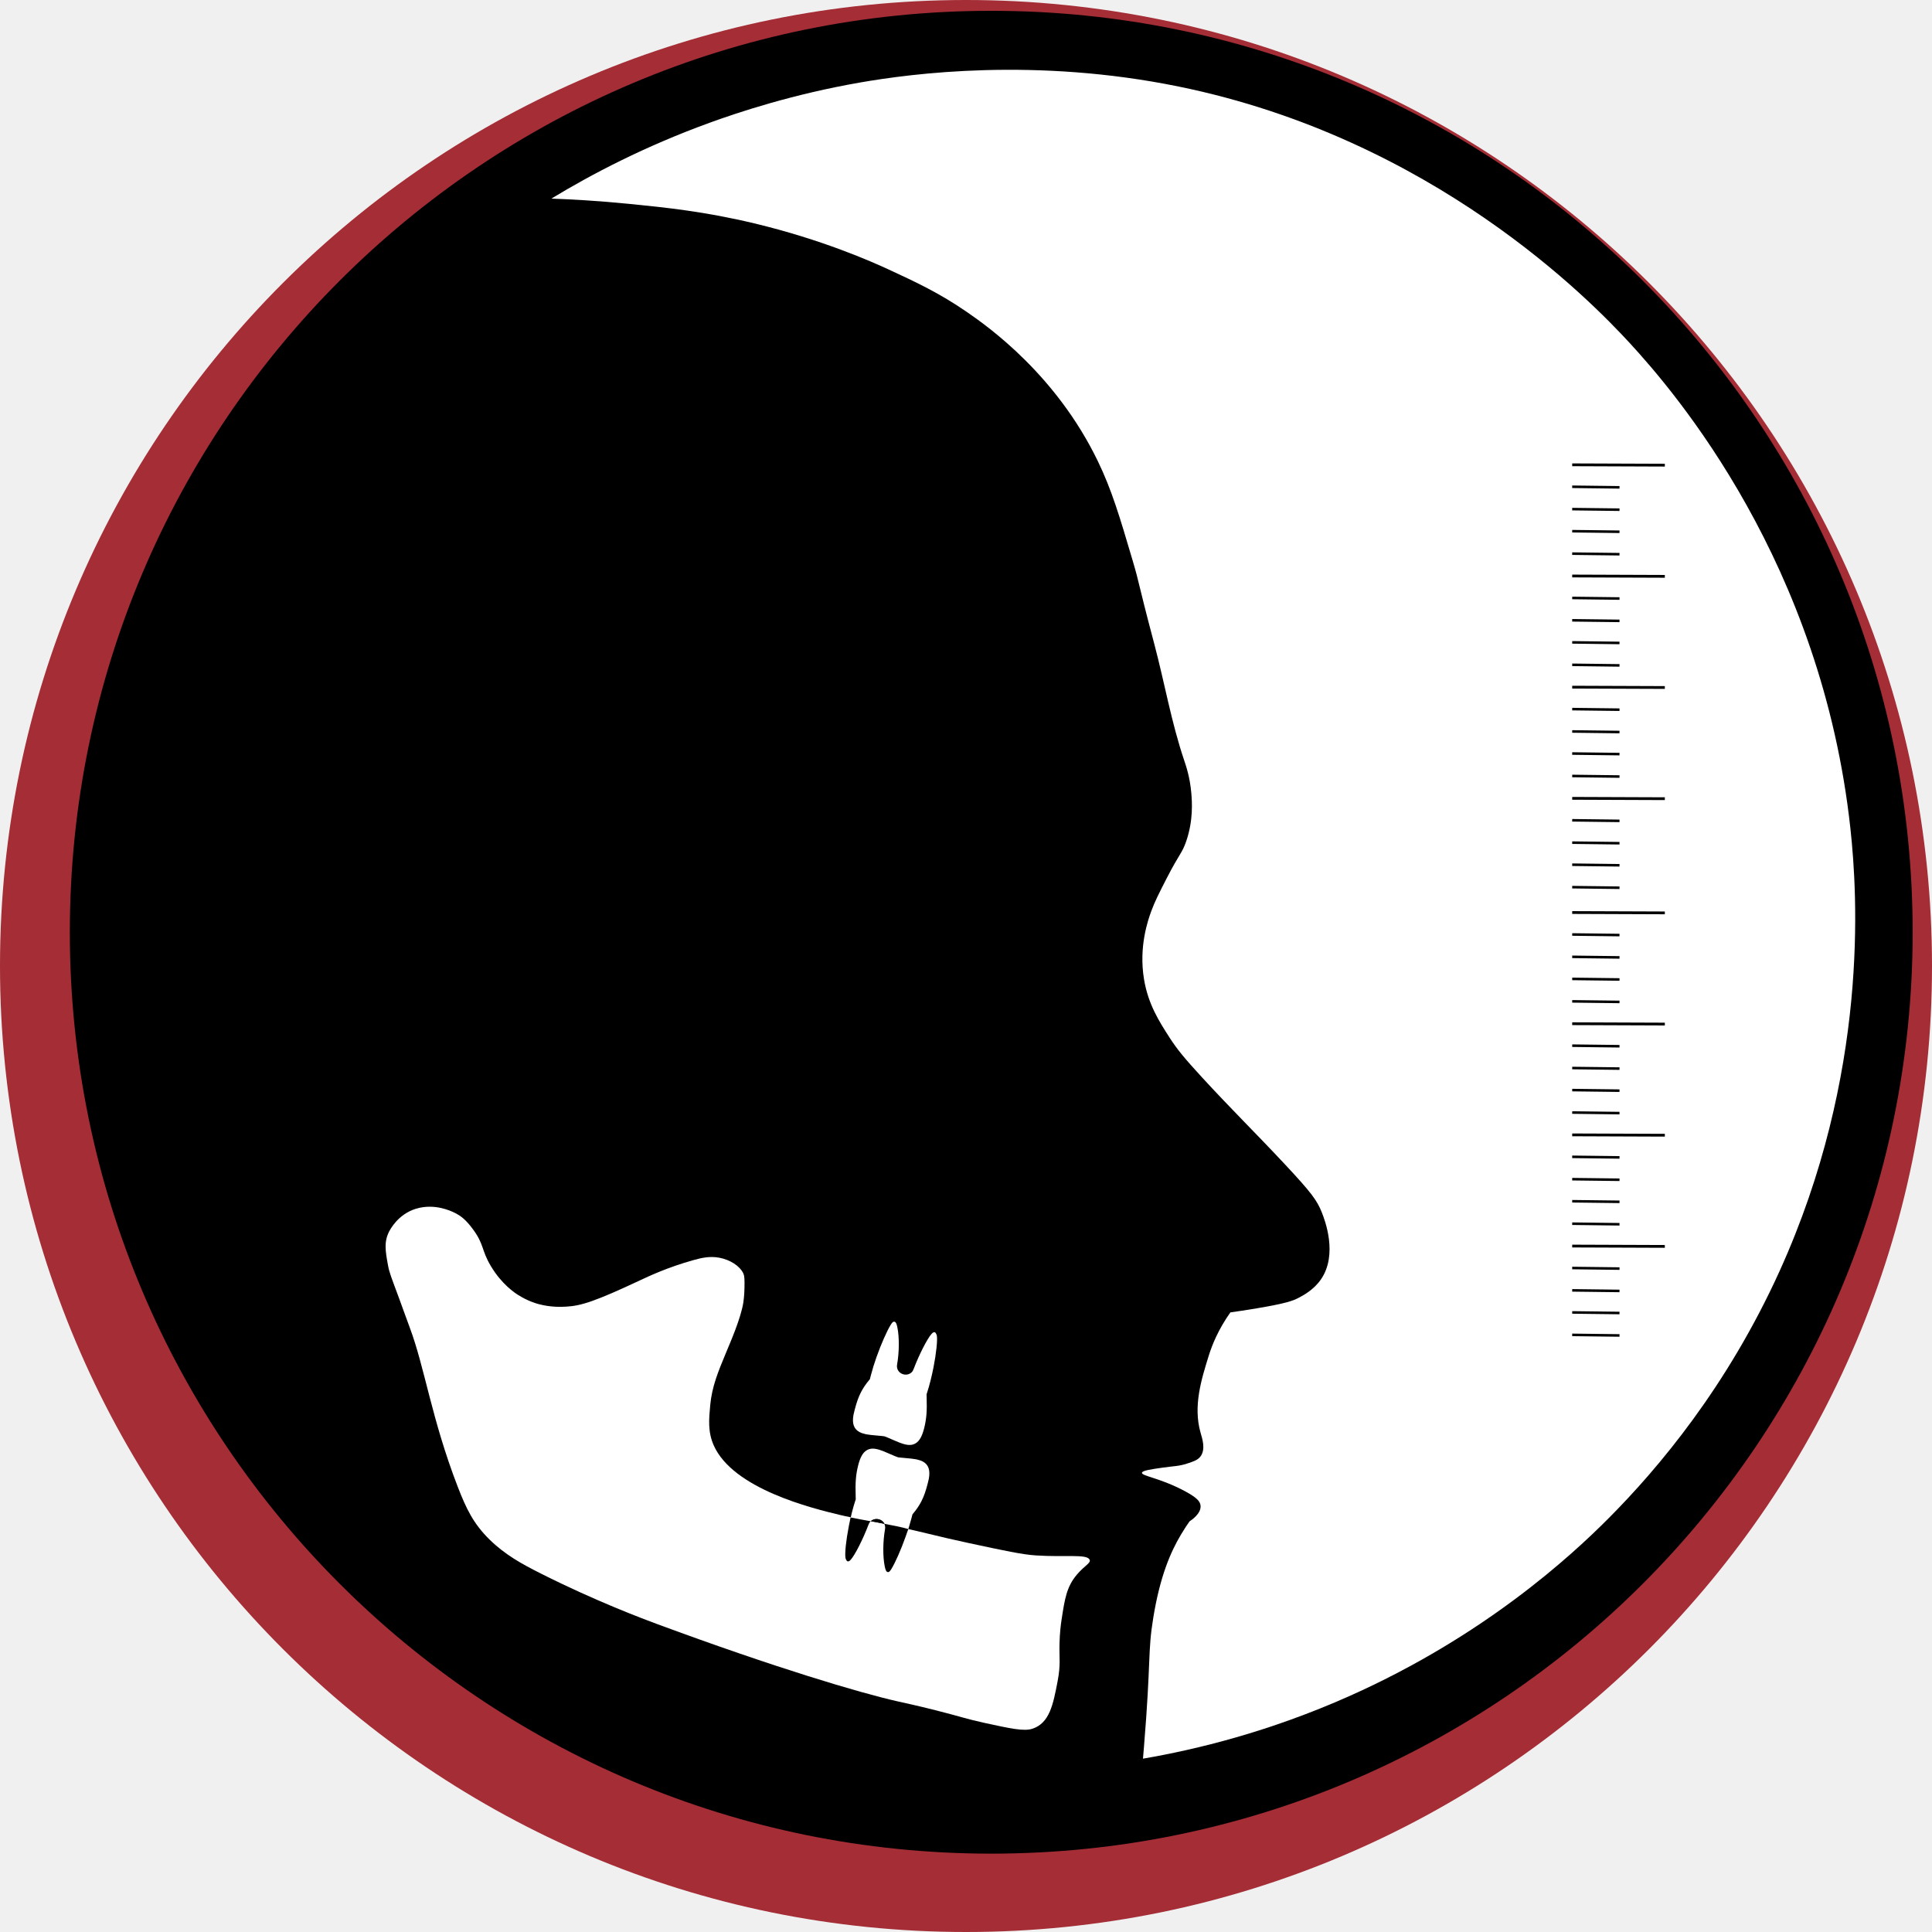
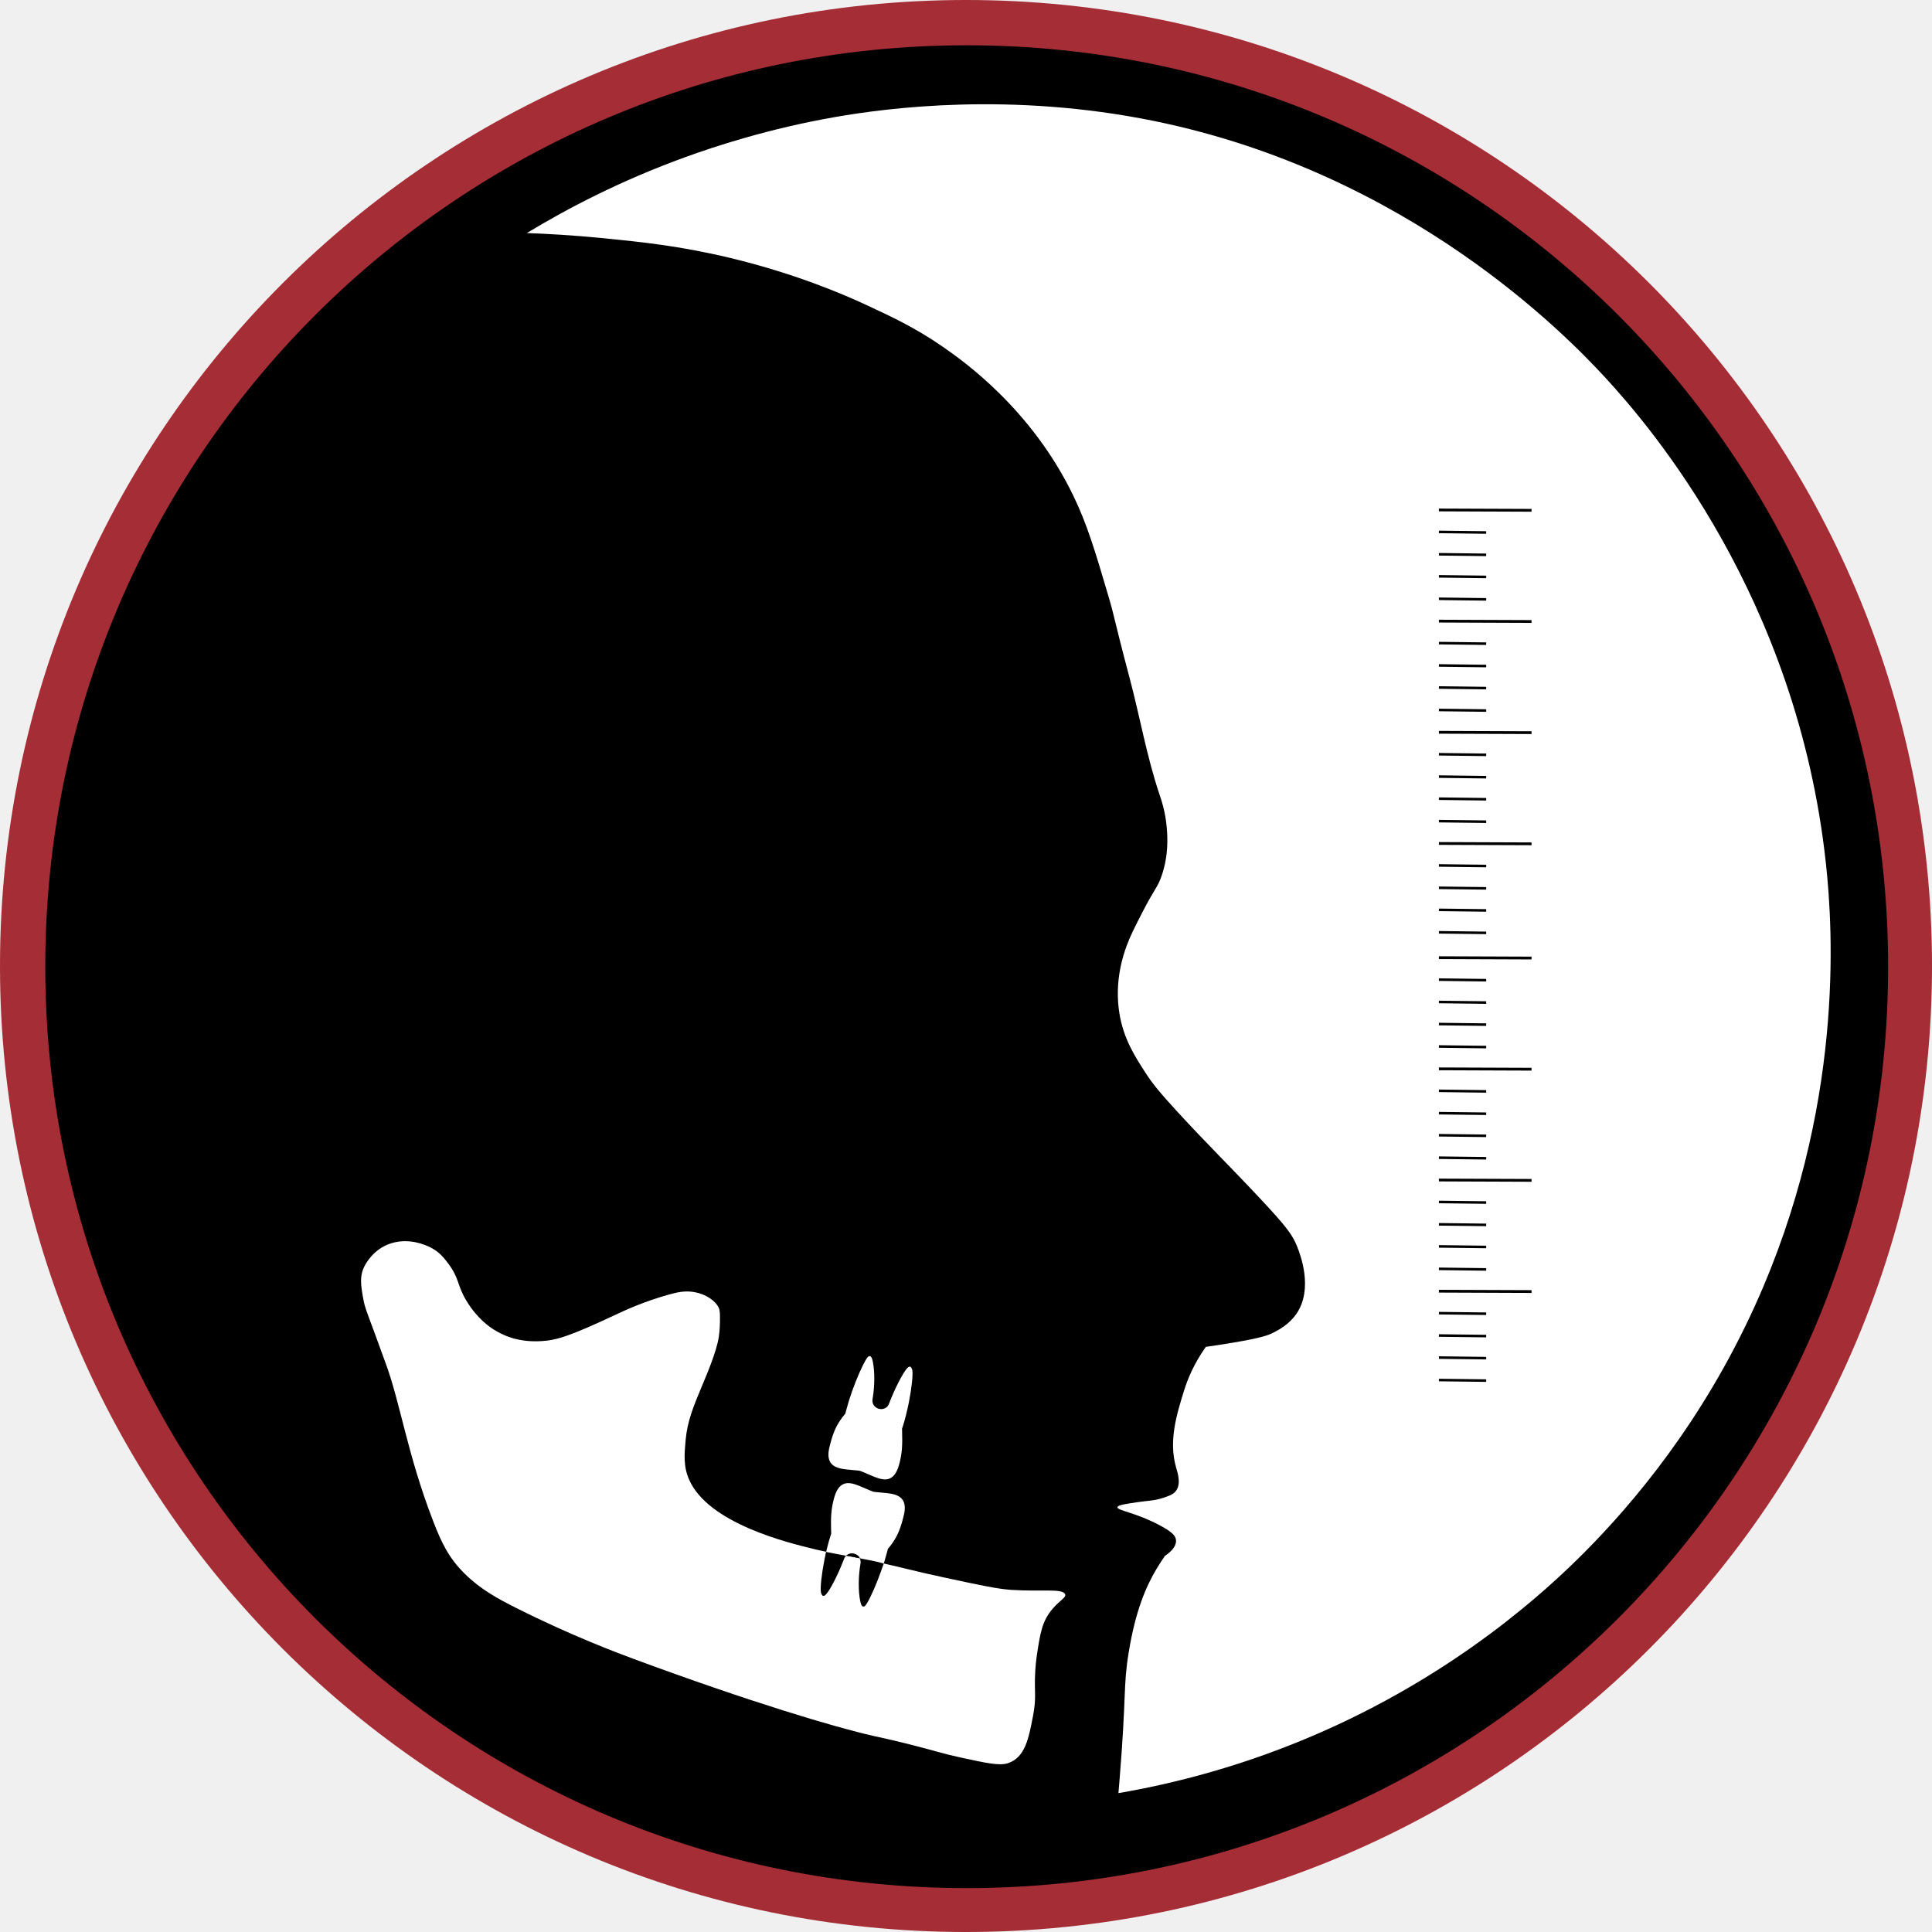
- <svg xmlns="http://www.w3.org/2000/svg" version="1.1" id="svg2" xml:space="preserve" width="256" height="256" viewBox="0 0 256 256">
+ <svg xmlns="http://www.w3.org/2000/svg" viewBox="0 0 256 256" height="256" width="256" xml:space="preserve" id="svg2" version="1.1">
  <defs id="defs6">
-     <clipPath id="clipPath1296" clipPathUnits="userSpaceOnUse">
+     <clipPath clipPathUnits="userSpaceOnUse" id="clipPath1296">
      <g id="use1298">
-         <path d="m -589.63,-234.033 90.308,90.308 3.273,3.273 -3.273,3.273 -240.113,240.113 -3.273,3.273 -3.273,-3.273 -90.308,-90.308 -3.273,-3.273 3.273,-3.273 240.113,-240.113 3.273,-3.273 z m 117.42,240.497 -181.848,181.848 -61.862,-61.862 181.848,-181.848 -0.748,-0.748 5.596,-1.919 81.338,-28.082 6.95,-2.384 -2.222,7.031 -26.345,83.034 -1.839,5.798 z m 14.304,-65.943 -11.435,-11.435 -85.357,59.266 79.983,5.141 z m -349.816,59.942 14.082,14.082 -6.546,6.546 -14.082,-14.082 z m 12.586,-12.586 14.082,14.081 -6.546,6.546 -14.082,-14.082 z m 12.586,-12.586 14.082,14.082 -6.546,6.546 -14.082,-14.081 z m 12.586,-12.586 14.082,14.082 -6.546,6.546 -14.082,-14.082 z m 12.586,-12.586 14.082,14.082 -6.546,6.546 -14.082,-14.082 z m 12.586,-12.586 23.415,23.415 -6.546,6.546 -23.415,-23.415 z m 12.586,-12.586 14.082,14.082 -6.546,6.546 -14.082,-14.082 z m 12.586,-12.586 14.082,14.082 -6.546,6.546 -14.082,-14.082 z m 12.566,-12.566 14.082,14.082 -6.546,6.546 -14.082,-14.082 z m 12.586,-12.586 14.082,14.082 -6.546,6.546 -14.082,-14.082 z m 12.586,-12.586 14.082,14.082 -6.546,6.546 -14.082,-14.082 z m 12.586,-12.586 23.415,23.415 -6.546,6.546 -23.415,-23.415 z m 12.586,-12.586 14.082,14.082 -6.546,6.546 -14.082,-14.082 z m 12.586,-12.586 14.082,14.082 -6.546,6.546 -14.082,-14.082 z m 12.586,-12.586 14.082,14.082 -6.546,6.546 -14.082,-14.082 z m 12.586,-12.586 14.082,14.082 -6.546,6.546 -14.082,-14.082 z m 12.566,-12.566 14.082,14.082 -6.546,6.546 -14.082,-14.082 z m 12.586,-12.586 23.415,23.415 -6.546,6.546 -23.415,-23.415 z m 84.651,73.014 -83.762,-83.762 -233.567,233.568 83.762,83.762 z" id="path1302" style="stroke-width:2.857" />
+         <path style="stroke-width:2.857" id="path1302" d="m -589.63,-234.033 90.308,90.308 3.273,3.273 -3.273,3.273 -240.113,240.113 -3.273,3.273 -3.273,-3.273 -90.308,-90.308 -3.273,-3.273 3.273,-3.273 240.113,-240.113 3.273,-3.273 z m 117.42,240.497 -181.848,181.848 -61.862,-61.862 181.848,-181.848 -0.748,-0.748 5.596,-1.919 81.338,-28.082 6.95,-2.384 -2.222,7.031 -26.345,83.034 -1.839,5.798 z m 14.304,-65.943 -11.435,-11.435 -85.357,59.266 79.983,5.141 z m -349.816,59.942 14.082,14.082 -6.546,6.546 -14.082,-14.082 z m 12.586,-12.586 14.082,14.081 -6.546,6.546 -14.082,-14.082 z m 12.586,-12.586 14.082,14.082 -6.546,6.546 -14.082,-14.081 z m 12.586,-12.586 14.082,14.082 -6.546,6.546 -14.082,-14.082 z m 12.586,-12.586 14.082,14.082 -6.546,6.546 -14.082,-14.082 z m 12.586,-12.586 23.415,23.415 -6.546,6.546 -23.415,-23.415 z m 12.586,-12.586 14.082,14.082 -6.546,6.546 -14.082,-14.082 z m 12.586,-12.586 14.082,14.082 -6.546,6.546 -14.082,-14.082 z m 12.566,-12.566 14.082,14.082 -6.546,6.546 -14.082,-14.082 z m 12.586,-12.586 14.082,14.082 -6.546,6.546 -14.082,-14.082 z m 12.586,-12.586 14.082,14.082 -6.546,6.546 -14.082,-14.082 z m 12.586,-12.586 23.415,23.415 -6.546,6.546 -23.415,-23.415 z m 12.586,-12.586 14.082,14.082 -6.546,6.546 -14.082,-14.082 z m 12.586,-12.586 14.082,14.082 -6.546,6.546 -14.082,-14.082 z m 12.586,-12.586 14.082,14.082 -6.546,6.546 -14.082,-14.082 z m 12.586,-12.586 14.082,14.082 -6.546,6.546 -14.082,-14.082 z m 12.566,-12.566 14.082,14.082 -6.546,6.546 -14.082,-14.082 z m 12.586,-12.586 23.415,23.415 -6.546,6.546 -23.415,-23.415 z m 84.651,73.014 -83.762,-83.762 -233.567,233.568 83.762,83.762 z" />
      </g>
    </clipPath>
  </defs>
-   <g id="g10" transform="matrix(1.333333,0,0,-1.333333,0,718.8933)">
-     <g transform="matrix(0.1856155,0.1856155,0.1856155,-0.1856155,725.776,422.8761)" id="g1192">
+   <g transform="matrix(1.333333,0,0,-1.333333,0,718.8933)" id="g10">
+     <g id="g817">
+       <g transform="matrix(0.1856155,0.1856155,0.1856155,-0.1856155,725.776,422.8761)" id="g1192">
</g>
-     <g transform="matrix(0.1856155,0.1856155,0.1856155,-0.1856155,725.776,422.8761)" id="g1194">
+       <g transform="matrix(0.1856155,0.1856155,0.1856155,-0.1856155,725.776,422.8761)" id="g1194">
</g>
-     <g transform="matrix(0.1856155,0.1856155,0.1856155,-0.1856155,725.776,422.8761)" id="g1196">
+       <g transform="matrix(0.1856155,0.1856155,0.1856155,-0.1856155,725.776,422.8761)" id="g1196">
</g>
-     <g transform="matrix(0.1856155,0.1856155,0.1856155,-0.1856155,725.776,422.8761)" id="g1198">
+       <g transform="matrix(0.1856155,0.1856155,0.1856155,-0.1856155,725.776,422.8761)" id="g1198">
</g>
-     <g transform="matrix(0.1856155,0.1856155,0.1856155,-0.1856155,725.776,422.8761)" id="g1200">
+       <g transform="matrix(0.1856155,0.1856155,0.1856155,-0.1856155,725.776,422.8761)" id="g1200">
</g>
-     <g transform="matrix(0.1856155,0.1856155,0.1856155,-0.1856155,725.776,422.8761)" id="g1202">
+       <g transform="matrix(0.1856155,0.1856155,0.1856155,-0.1856155,725.776,422.8761)" id="g1202">
</g>
-     <g transform="matrix(0.1856155,0.1856155,0.1856155,-0.1856155,725.776,422.8761)" id="g1204">
+       <g transform="matrix(0.1856155,0.1856155,0.1856155,-0.1856155,725.776,422.8761)" id="g1204">
</g>
-     <g transform="matrix(0.1856155,0.1856155,0.1856155,-0.1856155,725.776,422.8761)" id="g1206">
+       <g transform="matrix(0.1856155,0.1856155,0.1856155,-0.1856155,725.776,422.8761)" id="g1206">
</g>
-     <g transform="matrix(0.1856155,0.1856155,0.1856155,-0.1856155,725.776,422.8761)" id="g1208">
+       <g transform="matrix(0.1856155,0.1856155,0.1856155,-0.1856155,725.776,422.8761)" id="g1208">
</g>
-     <g transform="matrix(0.1856155,0.1856155,0.1856155,-0.1856155,725.776,422.8761)" id="g1210">
+       <g transform="matrix(0.1856155,0.1856155,0.1856155,-0.1856155,725.776,422.8761)" id="g1210">
</g>
-     <g transform="matrix(0.1856155,0.1856155,0.1856155,-0.1856155,725.776,422.8761)" id="g1212">
+       <g transform="matrix(0.1856155,0.1856155,0.1856155,-0.1856155,725.776,422.8761)" id="g1212">
</g>
-     <g transform="matrix(0.1856155,0.1856155,0.1856155,-0.1856155,725.776,422.8761)" id="g1214">
+       <g transform="matrix(0.1856155,0.1856155,0.1856155,-0.1856155,725.776,422.8761)" id="g1214">
</g>
-     <g transform="matrix(0.1856155,0.1856155,0.1856155,-0.1856155,725.776,422.8761)" id="g1216">
+       <g transform="matrix(0.1856155,0.1856155,0.1856155,-0.1856155,725.776,422.8761)" id="g1216">
</g>
-     <g transform="matrix(0.1856155,0.1856155,0.1856155,-0.1856155,725.776,422.8761)" id="g1218">
+       <g transform="matrix(0.1856155,0.1856155,0.1856155,-0.1856155,725.776,422.8761)" id="g1218">
</g>
-     <g transform="matrix(0.1856155,0.1856155,0.1856155,-0.1856155,725.776,422.8761)" id="g1220">
+       <g transform="matrix(0.1856155,0.1856155,0.1856155,-0.1856155,725.776,422.8761)" id="g1220">
</g>
-     <g transform="matrix(0.3687835,0,0,0.3687833,-259.3253,418.6989)" id="g1700">
-       <g id="g1648" transform="translate(691.696,-201.7412)">
-         <g id="g1637">
-           <path d="M 532.126,268.098 C 532.126,124.329 415.579,7.782 271.811,7.782 128.043,7.782 11.495,124.329 11.495,268.098 c 0,143.768 116.548,260.315 260.316,260.315 143.768,0 260.315,-116.547 260.315,-260.315" style="fill:#a42d36;fill-opacity:1;fill-rule:nonzero;stroke:none;stroke-width:0.1" id="path14" />
-           <g id="g1627">
-             <path id="path16" style="fill:#000000;fill-opacity:1;fill-rule:nonzero;stroke:none;stroke-width:0.1" d="M 526.915,277.198 C 526.915,140.065 415.746,28.897 278.613,28.897 141.48,28.897 30.312,140.065 30.312,277.198 30.312,414.332 141.48,525.5 278.613,525.5 c 137.133,0 248.302,-111.168 248.302,-248.302" />
-             <path id="path18" style="fill:#ffffff;fill-opacity:1;fill-rule:nonzero;stroke:none;stroke-width:0.1" d="m 160.079,474.895 c 10.857,6.59 25.179,14.1 42.758,20.48 7.576,2.75 22.243,7.65 40.459,10.81 13.967,2.43 47.163,6.82 85.905,-1.11 68.555,-14.02 110.959,-57.71 121.375,-69.001 12.484,-13.53 51.84,-59.46 59.579,-131.071 1.912,-17.69 5.029,-65.94 -19.12,-119.161 -14.131,-31.14 -32.658,-53.1 -46.001,-66.51 -10.049,-10.1 -33.435,-31.71 -69.832,-47.94 -21.695,-9.67 -41.252,-14.42 -55.7,-16.9 0.093,1.11 0.185,2.21 0.277,3.32 1.934,23.49 0.958,25.24 2.494,34.64 1.842,11.28 4.67,17.71 7.482,22.45 0.902,1.52 1.724,2.73 2.298,3.54 0.537,0.35 3.151,2.1 2.967,4.22 -0.106,1.22 -1.112,2.23 -4.157,3.88 -6.6,3.56 -11.701,4.1 -11.639,4.98 0.042,0.6 2.386,0.94 5.542,1.39 3.116,0.45 4.367,0.36 6.652,1.11 1.775,0.58 2.869,0.95 3.602,1.94 1.442,1.95 0.42,4.9 0,6.37 -2.037,7.15 0.2,14.32 2.217,20.79 0.89,2.85 2.54,7 5.819,11.63 1.694,0.24 4.188,0.6 7.205,1.11 7.864,1.33 9.662,2.03 11.084,2.77 1.324,0.69 4.129,2.15 6.097,4.99 4.676,6.75 1.022,16.11 0.277,18.01 -1.28,3.28 -2.837,5.39 -9.976,13.03 -8.4,8.98 -14.311,14.69 -22.446,23.55 -4.688,5.11 -6.583,7.42 -8.59,10.53 -2.826,4.39 -5.808,9.02 -6.928,15.8 -1.445,8.74 1.064,15.89 1.939,18.29 0.956,2.62 2.166,4.98 4.158,8.87 3.482,6.79 4.146,6.73 5.264,9.97 1.962,5.69 1.582,10.72 1.386,13.03 -0.366,4.28 -1.442,7.39 -1.934,8.85 -3.448,10.22 -5.279,20.91 -8.043,31.33 -4.765,17.97 -3.836,15.74 -5.819,22.44 -3.514,11.89 -5.638,19.07 -9.422,26.88 -11.251,23.24 -29.484,36.15 -35.161,40.07 -7.536,5.2 -13.801,8.1 -21.093,11.48 -4.614,2.13 -17.927,8.07 -36.301,12.47 -13.486,3.23 -24.081,4.29 -33.808,5.26 -8.413,0.84 -15.556,1.22 -20.866,1.41" />
-             <path id="path22" style="fill:#ffffff;fill-opacity:1;fill-rule:nonzero;stroke:none;stroke-width:0.085" d="m 305.107,108.148 c 0.48,-0.911 -1.309,-1.574 -3.386,-4.023 -2.809,-3.31 -3.293,-6.532 -4.176,-12.302 -0.186,-1.214 -0.462,-3.404 -0.536,-6.296 -0.102,-3.937 0.368,-5.58 -0.523,-10.23 -1.182,-6.167 -2.152,-11.223 -6.774,-12.737 -2.277,-0.746 -5.828,0.028 -12.93,1.574 -4.842,1.055 -6.603,1.744 -13.173,3.405 -5.056,1.279 -8.47,1.998 -10.232,2.395 -10.247,2.307 -33.158,9.128 -64.663,20.782 -3.754,1.389 -16.577,6.172 -31.407,13.632 -5.135,2.581 -9.675,5.064 -13.857,9.162 -4.374,4.285 -6.318,8.339 -8.622,14.302 -7.032,18.204 -8.85,32.03 -12.932,42.905 -0.949,2.528 -1.836,5.068 -2.771,7.598 -2.28,6.164 -2.705,7.107 -3.08,9.162 -0.706,3.872 -1.203,6.594 0.616,9.609 0.582,0.965 3.19,5.286 8.93,6.033 4.526,0.59 8.221,-1.405 8.93,-1.787 1.115,-0.602 2.454,-1.536 4.31,-4.023 3.207,-4.295 2.304,-5.651 4.927,-10.056 2.954,-4.96 6.494,-7.261 7.39,-7.821 2.601,-1.628 4.757,-2.251 5.542,-2.459 3.312,-0.879 6.16,-0.74 7.391,-0.671 4.032,0.228 7.751,1.398 20.014,7.151 2.198,1.03 7.249,3.419 14.165,5.362 2.221,0.625 4.479,1.16 7.082,0.671 2.86,-0.537 5.521,-2.196 6.466,-4.246 0.347,-0.752 0.334,-1.767 0.308,-3.799 -0.001,-0.117 -0.034,-2.275 -0.308,-4.022 -0.67,-4.272 -3.515,-10.75 -4.618,-13.409 -2.19,-5.271 -3.847,-9.258 -4.312,-14.302 -0.346,-3.758 -0.656,-7.119 0.924,-10.726 5.189,-11.844 26.682,-17.034 33.871,-18.771 4.517,-1.091 4.913,-0.832 15.396,-3.129 9.017,-1.975 10.698,-2.6 19.399,-4.469 9.666,-2.076 14.498,-3.115 18.168,-3.352 8.005,-0.517 13.659,0.427 14.471,-1.117" />
-             <path d="m 258.495,135.136 c -0.046,0.007 -0.221,0.036 -0.388,0.068 -0.593,0.106 -1.293,0.182 -3.055,0.337 -0.989,0.087 -1.467,0.139 -1.611,0.178 -0.215,0.058 -1.092,0.422 -2.57,1.067 -1.263,0.551 -1.796,0.758 -2.469,0.961 -1.458,0.436 -2.468,0.387 -3.365,-0.159 -1.042,-0.634 -1.756,-1.916 -2.305,-4.136 -0.611,-2.479 -0.771,-4.516 -0.653,-8.297 l 0.023,-0.767 -0.156,-0.478 c -0.586,-1.781 -1.241,-4.367 -1.709,-6.758 -0.749,-3.819 -1.121,-7.375 -0.901,-8.568 0.038,-0.206 0.086,-0.315 0.285,-0.68 0.119,-0.217 0.343,-0.3 0.595,-0.22 0.155,0.05 0.302,0.163 0.532,0.415 1.141,1.257 3.35,5.573 4.795,9.368 0.275,0.723 0.497,1.011 1.003,1.311 1.118,0.662 2.672,0.23 3.274,-0.91 0.117,-0.227 0.169,-0.372 0.223,-0.635 0.062,-0.306 0.063,-0.514 -2.5e-4,-0.862 -0.588,-3.33 -0.618,-7.373 -0.073,-10.032 0.208,-1.004 0.411,-1.411 0.758,-1.507 0.331,-0.092 0.59,0.111 1.014,0.794 1.032,1.656 2.636,5.295 3.849,8.731 0.606,1.712 1.067,3.204 1.493,4.825 l 0.306,1.161 0.203,0.237 c 0.841,0.98 1.658,2.201 2.23,3.334 0.667,1.325 1.158,2.723 1.695,4.832 0.27,1.056 0.341,1.423 0.393,2.015 0.189,2.115 -0.577,3.432 -2.377,4.087 -0.245,0.089 -0.84,0.253 -1.039,0.289 z" id="path230-3" style="fill:#ffffff;stroke:none;stroke-width:0.002" />
-             <path style="fill:#ffffff;stroke:none;stroke-width:0.002" id="path230-3-6" d="m 244.79,141.933 c 0.046,-0.007 0.221,-0.036 0.388,-0.068 0.593,-0.106 1.293,-0.182 3.055,-0.337 0.989,-0.087 1.467,-0.139 1.611,-0.178 0.215,-0.058 1.092,-0.422 2.57,-1.067 1.263,-0.551 1.796,-0.758 2.469,-0.961 1.458,-0.436 2.468,-0.387 3.365,0.159 1.042,0.634 1.756,1.916 2.305,4.136 0.611,2.479 0.771,4.516 0.653,8.297 l -0.023,0.767 0.156,0.478 c 0.586,1.781 1.241,4.367 1.709,6.758 0.749,3.819 1.121,7.375 0.901,8.568 -0.038,0.206 -0.086,0.315 -0.285,0.68 -0.119,0.217 -0.343,0.3 -0.595,0.22 -0.155,-0.05 -0.302,-0.163 -0.532,-0.415 -1.141,-1.257 -3.35,-5.573 -4.795,-9.368 -0.275,-0.723 -0.497,-1.011 -1.003,-1.311 -1.118,-0.662 -2.672,-0.23 -3.274,0.91 -0.117,0.227 -0.169,0.372 -0.223,0.635 -0.062,0.306 -0.063,0.514 2.5e-4,0.862 0.588,3.33 0.618,7.373 0.073,10.032 -0.208,1.004 -0.411,1.411 -0.758,1.507 -0.331,0.092 -0.59,-0.111 -1.014,-0.794 -1.032,-1.656 -2.636,-5.295 -3.849,-8.731 -0.606,-1.712 -1.067,-3.204 -1.493,-4.825 l -0.306,-1.161 -0.203,-0.237 c -0.841,-0.98 -1.658,-2.201 -2.23,-3.334 -0.667,-1.325 -1.158,-2.723 -1.695,-4.832 -0.27,-1.056 -0.341,-1.423 -0.393,-2.015 -0.189,-2.115 0.577,-3.432 2.377,-4.087 0.245,-0.089 0.84,-0.253 1.039,-0.289 z" />
-             <path style="fill:#000000;stroke:none;stroke-width:0.002" id="path230-3-7" d="m 240.706,119.496 c -0.529,-2.67 -0.034,-0.139 -0.471,-2.344 -0.749,-3.819 -1.121,-7.375 -0.901,-8.568 0.038,-0.206 0.086,-0.315 0.285,-0.68 0.119,-0.217 0.343,-0.3 0.595,-0.22 0.155,0.05 0.302,0.163 0.532,0.415 1.141,1.257 3.296,5.524 4.742,9.319 0.275,0.723 0.497,1.011 1.003,1.311 1.118,0.662 2.672,0.23 3.274,-0.91 0.117,-0.227 0.169,-0.372 0.223,-0.635 0.062,-0.306 0.063,-0.514 -2.5e-4,-0.862 -0.588,-3.33 -0.618,-7.373 -0.073,-10.032 0.208,-1.004 0.411,-1.411 0.758,-1.507 0.331,-0.092 0.59,0.111 1.014,0.794 1.032,1.656 2.636,5.295 3.849,8.731 0.606,1.712 0.164,0.524 0.738,2.061 -3.061,0.943 -13.356,2.618 -15.568,3.127 z" />
-           </g>
-         </g>
+       <path id="path14" style="fill:#a42d36;fill-opacity:1;fill-rule:nonzero;stroke:none;stroke-width:0.037" d="M 192,443.17 C 192,390.151 149.019,347.17 96,347.17 42.981,347.17 -4.7403e-8,390.151 -4.7403e-8,443.17 -4.7403e-8,496.189 42.981,539.17 96,539.17 c 53.019,0 96,-42.981 96,-96" />
+       <path id="path16" style="fill:#000000;fill-opacity:1;fill-rule:nonzero;stroke:none;stroke-width:0.037" d="m 187.639,443.1 c 0,-50.572 -40.997,-91.569 -91.57,-91.569 -50.572,0 -91.569,40.997 -91.569,91.569 0,50.573 40.997,91.57 91.569,91.57 50.572,0 91.57,-40.997 91.57,-91.57" />
+       <path id="path18" style="fill:#ffffff;fill-opacity:1;fill-rule:nonzero;stroke:none;stroke-width:0.037" d="m 52.356,516.008 c 4.004,2.43 9.286,5.2 15.768,7.553 2.794,1.014 8.203,2.821 14.921,3.987 5.151,0.896 17.393,2.515 31.68,-0.409 25.282,-5.17 40.92,-21.283 44.761,-25.446 4.604,-4.99 19.118,-21.928 21.972,-48.337 0.705,-6.524 1.855,-24.318 -7.051,-43.945 -5.211,-11.484 -12.044,-19.583 -16.964,-24.528 -3.706,-3.725 -12.33,-11.694 -25.753,-17.68 -8.001,-3.566 -15.213,-5.318 -20.541,-6.232 0.034,0.409 0.068,0.815 0.102,1.224 0.713,8.663 0.353,9.308 0.92,12.775 0.679,4.16 1.722,6.531 2.759,8.279 0.333,0.561 0.636,1.007 0.847,1.306 0.198,0.129 1.162,0.774 1.094,1.556 -0.039,0.45 -0.41,0.822 -1.533,1.431 -2.434,1.313 -4.315,1.512 -4.292,1.837 0.015,0.221 0.88,0.347 2.044,0.513 1.149,0.166 1.61,0.133 2.453,0.409 0.655,0.214 1.058,0.35 1.328,0.715 0.532,0.719 0.155,1.807 0,2.349 -0.751,2.637 0.074,5.281 0.818,7.667 0.328,1.051 0.937,2.582 2.146,4.289 0.625,0.088 1.544,0.221 2.657,0.409 2.9,0.49 3.563,0.749 4.088,1.022 0.488,0.254 1.523,0.793 2.248,1.84 1.724,2.489 0.377,5.941 0.102,6.642 -0.472,1.21 -1.046,1.988 -3.679,4.805 -3.098,3.312 -5.278,5.417 -8.278,8.685 -1.729,1.885 -2.428,2.736 -3.168,3.883 -1.042,1.619 -2.142,3.326 -2.555,5.827 -0.533,3.223 0.392,5.86 0.715,6.745 0.353,0.966 0.799,1.837 1.533,3.271 1.284,2.504 1.529,2.482 1.941,3.677 0.724,2.098 0.583,3.953 0.511,4.805 -0.135,1.578 -0.532,2.725 -0.713,3.264 -1.272,3.769 -1.947,7.711 -2.966,11.554 -1.757,6.627 -1.415,5.805 -2.146,8.276 -1.296,4.385 -2.079,7.033 -3.475,9.913 -4.149,8.571 -10.873,13.332 -12.967,14.777 -2.779,1.918 -5.09,2.987 -7.779,4.234 -1.702,0.786 -6.611,2.976 -13.387,4.599 -4.973,1.191 -8.881,1.582 -12.468,1.94 -3.103,0.31 -5.737,0.45 -7.695,0.52" />
+       <path id="path22" style="fill:#ffffff;fill-opacity:1;fill-rule:nonzero;stroke:none;stroke-width:0.031" d="m 105.84,380.758 c 0.177,-0.336 -0.483,-0.581 -1.249,-1.484 -1.036,-1.221 -1.214,-2.409 -1.54,-4.537 -0.069,-0.448 -0.17,-1.255 -0.198,-2.322 -0.038,-1.452 0.136,-2.058 -0.193,-3.773 -0.436,-2.274 -0.794,-4.139 -2.498,-4.697 -0.84,-0.275 -2.149,0.01 -4.768,0.581 -1.786,0.389 -2.435,0.643 -4.858,1.256 -1.865,0.472 -3.124,0.737 -3.773,0.883 -3.779,0.851 -12.228,3.366 -23.847,7.664 -1.384,0.512 -6.113,2.276 -11.582,5.027 -1.894,0.952 -3.568,1.868 -5.11,3.379 -1.613,1.58 -2.33,3.075 -3.18,5.274 -2.593,6.713 -3.264,11.812 -4.769,15.823 -0.35,0.932 -0.677,1.869 -1.022,2.802 -0.841,2.273 -0.998,2.621 -1.136,3.379 -0.26,1.428 -0.444,2.432 0.227,3.544 0.215,0.356 1.176,1.949 3.293,2.225 1.669,0.218 3.032,-0.518 3.293,-0.659 0.411,-0.222 0.905,-0.567 1.589,-1.484 1.183,-1.584 0.85,-2.084 1.817,-3.708 1.089,-1.829 2.395,-2.678 2.725,-2.884 0.959,-0.6 1.754,-0.83 2.044,-0.907 1.221,-0.324 2.272,-0.273 2.726,-0.247 1.487,0.084 2.858,0.515 7.381,2.637 0.811,0.38 2.673,1.261 5.224,1.978 0.819,0.23 1.652,0.428 2.612,0.247 1.055,-0.198 2.036,-0.81 2.385,-1.566 0.128,-0.277 0.123,-0.652 0.114,-1.401 -3.68e-4,-0.043 -0.013,-0.839 -0.114,-1.483 -0.247,-1.576 -1.296,-3.965 -1.703,-4.945 -0.808,-1.944 -1.419,-3.414 -1.59,-5.274 -0.128,-1.386 -0.242,-2.626 0.341,-3.956 1.914,-4.368 9.84,-6.282 12.491,-6.922 1.666,-0.402 1.812,-0.307 5.678,-1.154 3.325,-0.728 3.945,-0.959 7.154,-1.648 3.565,-0.766 5.347,-1.149 6.7,-1.236 2.952,-0.191 5.037,0.158 5.337,-0.412" />
+       <path d="m 88.65,390.71 c -0.017,0.003 -0.082,0.013 -0.143,0.025 -0.219,0.039 -0.477,0.067 -1.127,0.124 -0.365,0.032 -0.541,0.051 -0.594,0.066 -0.079,0.021 -0.403,0.156 -0.948,0.393 -0.466,0.203 -0.662,0.279 -0.911,0.354 -0.538,0.161 -0.91,0.143 -1.241,-0.059 -0.384,-0.234 -0.648,-0.707 -0.85,-1.525 -0.225,-0.914 -0.284,-1.665 -0.241,-3.06 l 0.008,-0.283 -0.058,-0.176 c -0.216,-0.657 -0.458,-1.611 -0.63,-2.492 -0.276,-1.409 -0.414,-2.72 -0.332,-3.16 0.014,-0.076 0.032,-0.116 0.105,-0.251 0.044,-0.08 0.127,-0.111 0.22,-0.081 0.057,0.018 0.111,0.06 0.196,0.153 0.421,0.463 1.235,2.055 1.768,3.455 0.101,0.267 0.183,0.373 0.37,0.484 0.412,0.244 0.985,0.085 1.207,-0.336 0.043,-0.084 0.062,-0.137 0.082,-0.234 0.023,-0.113 0.023,-0.19 -9.3e-5,-0.318 -0.217,-1.228 -0.228,-2.719 -0.027,-3.7 0.077,-0.37 0.151,-0.52 0.28,-0.556 0.122,-0.034 0.218,0.041 0.374,0.293 0.381,0.611 0.972,1.953 1.419,3.22 0.223,0.631 0.393,1.182 0.551,1.779 l 0.113,0.428 0.075,0.087 c 0.31,0.361 0.611,0.812 0.822,1.23 0.246,0.489 0.427,1.004 0.625,1.782 0.1,0.39 0.126,0.525 0.145,0.743 0.07,0.78 -0.213,1.266 -0.877,1.507 -0.09,0.033 -0.31,0.093 -0.383,0.106 z" id="path230-3" style="fill:#ffffff;stroke:none;stroke-width:0.001" />
+       <path style="fill:#ffffff;stroke:none;stroke-width:0.001" id="path230-3-6" d="m 83.596,393.217 c 0.017,-0.003 0.082,-0.013 0.143,-0.025 0.219,-0.039 0.477,-0.067 1.127,-0.124 0.365,-0.032 0.541,-0.051 0.594,-0.066 0.079,-0.021 0.403,-0.156 0.948,-0.393 0.466,-0.203 0.662,-0.279 0.911,-0.354 0.538,-0.161 0.91,-0.143 1.241,0.059 0.384,0.234 0.648,0.707 0.85,1.525 0.225,0.914 0.284,1.665 0.241,3.06 l -0.008,0.283 0.058,0.176 c 0.216,0.657 0.458,1.611 0.63,2.492 0.276,1.409 0.414,2.72 0.332,3.16 -0.014,0.076 -0.032,0.116 -0.105,0.251 -0.044,0.08 -0.127,0.111 -0.22,0.081 -0.057,-0.018 -0.111,-0.06 -0.196,-0.153 -0.421,-0.463 -1.235,-2.055 -1.768,-3.455 -0.101,-0.267 -0.183,-0.373 -0.37,-0.484 -0.412,-0.244 -0.985,-0.085 -1.207,0.336 -0.043,0.084 -0.062,0.137 -0.082,0.234 -0.023,0.113 -0.023,0.19 9.2e-5,0.318 0.217,1.228 0.228,2.719 0.027,3.7 -0.077,0.37 -0.151,0.52 -0.28,0.556 -0.122,0.034 -0.218,-0.041 -0.374,-0.293 -0.381,-0.611 -0.972,-1.953 -1.419,-3.22 -0.223,-0.631 -0.393,-1.182 -0.551,-1.779 l -0.113,-0.428 -0.075,-0.087 c -0.31,-0.361 -0.611,-0.812 -0.822,-1.23 -0.246,-0.489 -0.427,-1.004 -0.625,-1.782 -0.1,-0.39 -0.126,-0.525 -0.145,-0.743 -0.07,-0.78 0.213,-1.266 0.877,-1.507 0.09,-0.033 0.31,-0.093 0.383,-0.106 z" />
+       <path style="fill:#000000;stroke:none;stroke-width:0.001" id="path230-3-7" d="m 82.09,384.942 c -0.195,-0.985 -0.013,-0.051 -0.174,-0.864 -0.276,-1.409 -0.414,-2.72 -0.332,-3.16 0.014,-0.076 0.032,-0.116 0.105,-0.251 0.044,-0.08 0.127,-0.111 0.22,-0.081 0.057,0.018 0.111,0.06 0.196,0.153 0.421,0.463 1.216,2.037 1.749,3.437 0.101,0.267 0.183,0.373 0.37,0.484 0.412,0.244 0.985,0.085 1.207,-0.336 0.043,-0.084 0.062,-0.137 0.082,-0.234 0.023,-0.113 0.023,-0.19 -9.2e-5,-0.318 -0.217,-1.228 -0.228,-2.719 -0.027,-3.7 0.077,-0.37 0.151,-0.52 0.28,-0.556 0.122,-0.034 0.218,0.041 0.374,0.293 0.381,0.611 0.972,1.953 1.419,3.22 0.223,0.631 0.06,0.193 0.272,0.76 -1.129,0.348 -4.925,0.965 -5.741,1.153 z" />
+       <g id="g409" transform="translate(-13.24798,-4.486557)">
+         <path style="fill:none;stroke:#000000;stroke-width:0.277px;stroke-linecap:butt;stroke-linejoin:miter;stroke-opacity:1" d="m 165.45,492.943 -9.206,0.035" id="path1323" />
+         <path id="path1323-5" d="m 160.945,490.738 -4.701,0.057" style="fill:none;stroke:#000000;stroke-width:0.254px;stroke-linecap:butt;stroke-linejoin:miter;stroke-opacity:1" />
+         <path style="fill:none;stroke:#000000;stroke-width:0.254px;stroke-linecap:butt;stroke-linejoin:miter;stroke-opacity:1" d="m 160.945,488.517 -4.701,0.057" id="path1323-5-3" />
+         <path style="fill:none;stroke:#000000;stroke-width:0.254px;stroke-linecap:butt;stroke-linejoin:miter;stroke-opacity:1" d="m 160.945,486.324 -4.701,0.057" id="path1323-5-5" />
+         <path style="fill:none;stroke:#000000;stroke-width:0.254px;stroke-linecap:butt;stroke-linejoin:miter;stroke-opacity:1" d="m 160.945,484.093 -4.701,0.057" id="path1323-5-6" />
+         <path id="path1323-2" d="m 165.45,481.894 -9.206,0.035" style="fill:none;stroke:#000000;stroke-width:0.277px;stroke-linecap:butt;stroke-linejoin:miter;stroke-opacity:1" />
+         <path style="fill:none;stroke:#000000;stroke-width:0.254px;stroke-linecap:butt;stroke-linejoin:miter;stroke-opacity:1" d="m 160.945,479.689 -4.701,0.057" id="path1323-5-9" />
+         <path id="path1323-5-3-1" d="m 160.945,477.468 -4.701,0.057" style="fill:none;stroke:#000000;stroke-width:0.254px;stroke-linecap:butt;stroke-linejoin:miter;stroke-opacity:1" />
+         <path id="path1323-5-5-2" d="m 160.945,475.275 -4.701,0.057" style="fill:none;stroke:#000000;stroke-width:0.254px;stroke-linecap:butt;stroke-linejoin:miter;stroke-opacity:1" />
+         <path id="path1323-5-6-7" d="m 160.945,473.044 -4.701,0.057" style="fill:none;stroke:#000000;stroke-width:0.254px;stroke-linecap:butt;stroke-linejoin:miter;stroke-opacity:1" />
+         <path id="path1323-8" d="m 165.45,470.847 -9.206,0.035" style="fill:none;stroke:#000000;stroke-width:0.277px;stroke-linecap:butt;stroke-linejoin:miter;stroke-opacity:1" />
+         <path style="fill:none;stroke:#000000;stroke-width:0.254px;stroke-linecap:butt;stroke-linejoin:miter;stroke-opacity:1" d="m 160.945,468.643 -4.701,0.057" id="path1323-5-7" />
+         <path id="path1323-5-3-9" d="m 160.945,466.421 -4.701,0.057" style="fill:none;stroke:#000000;stroke-width:0.254px;stroke-linecap:butt;stroke-linejoin:miter;stroke-opacity:1" />
+         <path id="path1323-5-5-20" d="m 160.945,464.228 -4.701,0.057" style="fill:none;stroke:#000000;stroke-width:0.254px;stroke-linecap:butt;stroke-linejoin:miter;stroke-opacity:1" />
+         <path id="path1323-5-6-2" d="m 160.945,461.997 -4.701,0.057" style="fill:none;stroke:#000000;stroke-width:0.254px;stroke-linecap:butt;stroke-linejoin:miter;stroke-opacity:1" />
+         <path style="fill:none;stroke:#000000;stroke-width:0.277px;stroke-linecap:butt;stroke-linejoin:miter;stroke-opacity:1" d="m 165.45,459.798 -9.206,0.035" id="path1323-2-3" />
+         <path id="path1323-5-9-7" d="m 160.945,457.593 -4.701,0.057" style="fill:none;stroke:#000000;stroke-width:0.254px;stroke-linecap:butt;stroke-linejoin:miter;stroke-opacity:1" />
+         <path style="fill:none;stroke:#000000;stroke-width:0.254px;stroke-linecap:butt;stroke-linejoin:miter;stroke-opacity:1" d="m 160.945,455.372 -4.701,0.057" id="path1323-5-3-1-5" />
+         <path style="fill:none;stroke:#000000;stroke-width:0.254px;stroke-linecap:butt;stroke-linejoin:miter;stroke-opacity:1" d="m 160.945,453.179 -4.701,0.057" id="path1323-5-5-2-9" />
+         <path style="fill:none;stroke:#000000;stroke-width:0.254px;stroke-linecap:butt;stroke-linejoin:miter;stroke-opacity:1" d="m 160.945,450.948 -4.701,0.057" id="path1323-5-6-7-2" />
+         <path id="path1323-6" d="m 165.45,448.449 -9.206,0.035" style="fill:none;stroke:#000000;stroke-width:0.277px;stroke-linecap:butt;stroke-linejoin:miter;stroke-opacity:1" />
+         <path style="fill:none;stroke:#000000;stroke-width:0.254px;stroke-linecap:butt;stroke-linejoin:miter;stroke-opacity:1" d="m 160.945,446.245 -4.701,0.057" id="path1323-5-32" />
+         <path id="path1323-5-3-0" d="m 160.945,444.024 -4.701,0.057" style="fill:none;stroke:#000000;stroke-width:0.254px;stroke-linecap:butt;stroke-linejoin:miter;stroke-opacity:1" />
+         <path id="path1323-5-5-6" d="m 160.945,441.83 -4.701,0.057" style="fill:none;stroke:#000000;stroke-width:0.254px;stroke-linecap:butt;stroke-linejoin:miter;stroke-opacity:1" />
+         <path id="path1323-5-6-1" d="m 160.945,439.6 -4.701,0.057" style="fill:none;stroke:#000000;stroke-width:0.254px;stroke-linecap:butt;stroke-linejoin:miter;stroke-opacity:1" />
+         <path style="fill:none;stroke:#000000;stroke-width:0.277px;stroke-linecap:butt;stroke-linejoin:miter;stroke-opacity:1" d="m 165.45,437.4 -9.206,0.035" id="path1323-2-5" />
+         <path id="path1323-5-9-5" d="m 160.945,435.195 -4.701,0.057" style="fill:none;stroke:#000000;stroke-width:0.254px;stroke-linecap:butt;stroke-linejoin:miter;stroke-opacity:1" />
+         <path style="fill:none;stroke:#000000;stroke-width:0.254px;stroke-linecap:butt;stroke-linejoin:miter;stroke-opacity:1" d="m 160.945,432.974 -4.701,0.057" id="path1323-5-3-1-4" />
+         <path style="fill:none;stroke:#000000;stroke-width:0.254px;stroke-linecap:butt;stroke-linejoin:miter;stroke-opacity:1" d="m 160.945,430.781 -4.701,0.057" id="path1323-5-5-2-7" />
+         <path style="fill:none;stroke:#000000;stroke-width:0.254px;stroke-linecap:butt;stroke-linejoin:miter;stroke-opacity:1" d="m 160.945,428.55 -4.701,0.057" id="path1323-5-6-7-6" />
+         <path style="fill:none;stroke:#000000;stroke-width:0.277px;stroke-linecap:butt;stroke-linejoin:miter;stroke-opacity:1" d="m 165.45,426.353 -9.206,0.035" id="path1323-8-5" />
+         <path id="path1323-5-7-6" d="m 160.945,424.149 -4.701,0.057" style="fill:none;stroke:#000000;stroke-width:0.254px;stroke-linecap:butt;stroke-linejoin:miter;stroke-opacity:1" />
+         <path style="fill:none;stroke:#000000;stroke-width:0.254px;stroke-linecap:butt;stroke-linejoin:miter;stroke-opacity:1" d="m 160.945,421.928 -4.701,0.057" id="path1323-5-3-9-9" />
+         <path style="fill:none;stroke:#000000;stroke-width:0.254px;stroke-linecap:butt;stroke-linejoin:miter;stroke-opacity:1" d="m 160.945,419.734 -4.701,0.057" id="path1323-5-5-20-3" />
+         <path style="fill:none;stroke:#000000;stroke-width:0.254px;stroke-linecap:butt;stroke-linejoin:miter;stroke-opacity:1" d="m 160.945,417.504 -4.701,0.057" id="path1323-5-6-2-7" />
+         <path id="path1323-2-3-4" d="m 165.45,415.304 -9.206,0.035" style="fill:none;stroke:#000000;stroke-width:0.277px;stroke-linecap:butt;stroke-linejoin:miter;stroke-opacity:1" />
+         <path style="fill:none;stroke:#000000;stroke-width:0.254px;stroke-linecap:butt;stroke-linejoin:miter;stroke-opacity:1" d="m 160.945,413.1 -4.701,0.057" id="path1323-5-9-7-5" />
+         <path id="path1323-5-3-1-5-2" d="m 160.945,410.878 -4.701,0.057" style="fill:none;stroke:#000000;stroke-width:0.254px;stroke-linecap:butt;stroke-linejoin:miter;stroke-opacity:1" />
+         <path id="path1323-5-5-2-9-5" d="m 160.945,408.685 -4.701,0.057" style="fill:none;stroke:#000000;stroke-width:0.254px;stroke-linecap:butt;stroke-linejoin:miter;stroke-opacity:1" />
+         <path id="path1323-5-6-7-2-4" d="m 160.945,406.454 -4.701,0.057" style="fill:none;stroke:#000000;stroke-width:0.254px;stroke-linecap:butt;stroke-linejoin:miter;stroke-opacity:1" />
      </g>
-       <path style="fill:none;stroke:#000000;stroke-width:0.75px;stroke-linecap:butt;stroke-linejoin:miter;stroke-opacity:1" d="m 1151.828,201.322 -24.964,0.094" id="path1323" />
-       <path id="path1323-5" d="m 1139.611,195.344 -12.747,0.155" style="fill:none;stroke:#000000;stroke-width:0.689px;stroke-linecap:butt;stroke-linejoin:miter;stroke-opacity:1" />
-       <path style="fill:none;stroke:#000000;stroke-width:0.689px;stroke-linecap:butt;stroke-linejoin:miter;stroke-opacity:1" d="m 1139.611,189.321 -12.747,0.155" id="path1323-5-3" />
-       <path style="fill:none;stroke:#000000;stroke-width:0.689px;stroke-linecap:butt;stroke-linejoin:miter;stroke-opacity:1" d="m 1139.611,183.374 -12.747,0.155" id="path1323-5-5" />
-       <path style="fill:none;stroke:#000000;stroke-width:0.689px;stroke-linecap:butt;stroke-linejoin:miter;stroke-opacity:1" d="m 1139.611,177.325 -12.747,0.155" id="path1323-5-6" />
-       <path id="path1323-2" d="m 1151.828,171.36 -24.964,0.094" style="fill:none;stroke:#000000;stroke-width:0.75px;stroke-linecap:butt;stroke-linejoin:miter;stroke-opacity:1" />
-       <path style="fill:none;stroke:#000000;stroke-width:0.689px;stroke-linecap:butt;stroke-linejoin:miter;stroke-opacity:1" d="m 1139.611,165.382 -12.747,0.155" id="path1323-5-9" />
-       <path id="path1323-5-3-1" d="m 1139.611,159.359 -12.747,0.155" style="fill:none;stroke:#000000;stroke-width:0.689px;stroke-linecap:butt;stroke-linejoin:miter;stroke-opacity:1" />
-       <path id="path1323-5-5-2" d="m 1139.611,153.412 -12.747,0.155" style="fill:none;stroke:#000000;stroke-width:0.689px;stroke-linecap:butt;stroke-linejoin:miter;stroke-opacity:1" />
-       <path id="path1323-5-6-7" d="m 1139.611,147.363 -12.747,0.155" style="fill:none;stroke:#000000;stroke-width:0.689px;stroke-linecap:butt;stroke-linejoin:miter;stroke-opacity:1" />
-       <path id="path1323-8" d="m 1151.828,141.406 -24.964,0.094" style="fill:none;stroke:#000000;stroke-width:0.75px;stroke-linecap:butt;stroke-linejoin:miter;stroke-opacity:1" />
-       <path style="fill:none;stroke:#000000;stroke-width:0.689px;stroke-linecap:butt;stroke-linejoin:miter;stroke-opacity:1" d="m 1139.611,135.428 -12.747,0.155" id="path1323-5-7" />
-       <path id="path1323-5-3-9" d="m 1139.611,129.405 -12.747,0.155" style="fill:none;stroke:#000000;stroke-width:0.689px;stroke-linecap:butt;stroke-linejoin:miter;stroke-opacity:1" />
-       <path id="path1323-5-5-20" d="m 1139.611,123.458 -12.747,0.155" style="fill:none;stroke:#000000;stroke-width:0.689px;stroke-linecap:butt;stroke-linejoin:miter;stroke-opacity:1" />
-       <path id="path1323-5-6-2" d="m 1139.611,117.409 -12.747,0.155" style="fill:none;stroke:#000000;stroke-width:0.689px;stroke-linecap:butt;stroke-linejoin:miter;stroke-opacity:1" />
-       <path style="fill:none;stroke:#000000;stroke-width:0.75px;stroke-linecap:butt;stroke-linejoin:miter;stroke-opacity:1" d="m 1151.828,111.444 -24.964,0.094" id="path1323-2-3" />
-       <path id="path1323-5-9-7" d="m 1139.611,105.467 -12.747,0.155" style="fill:none;stroke:#000000;stroke-width:0.689px;stroke-linecap:butt;stroke-linejoin:miter;stroke-opacity:1" />
-       <path style="fill:none;stroke:#000000;stroke-width:0.689px;stroke-linecap:butt;stroke-linejoin:miter;stroke-opacity:1" d="m 1139.611,99.443 -12.747,0.155" id="path1323-5-3-1-5" />
-       <path style="fill:none;stroke:#000000;stroke-width:0.689px;stroke-linecap:butt;stroke-linejoin:miter;stroke-opacity:1" d="m 1139.611,93.496 -12.747,0.155" id="path1323-5-5-2-9" />
-       <path style="fill:none;stroke:#000000;stroke-width:0.689px;stroke-linecap:butt;stroke-linejoin:miter;stroke-opacity:1" d="m 1139.611,87.447 -12.747,0.155" id="path1323-5-6-7-2" />
-       <path id="path1323-6" d="m 1151.828,80.672 -24.964,0.094" style="fill:none;stroke:#000000;stroke-width:0.75px;stroke-linecap:butt;stroke-linejoin:miter;stroke-opacity:1" />
-       <path style="fill:none;stroke:#000000;stroke-width:0.689px;stroke-linecap:butt;stroke-linejoin:miter;stroke-opacity:1" d="m 1139.611,74.694 -12.747,0.155" id="path1323-5-32" />
-       <path id="path1323-5-3-0" d="m 1139.611,68.671 -12.747,0.155" style="fill:none;stroke:#000000;stroke-width:0.689px;stroke-linecap:butt;stroke-linejoin:miter;stroke-opacity:1" />
-       <path id="path1323-5-5-6" d="m 1139.611,62.724 -12.747,0.155" style="fill:none;stroke:#000000;stroke-width:0.689px;stroke-linecap:butt;stroke-linejoin:miter;stroke-opacity:1" />
-       <path id="path1323-5-6-1" d="m 1139.611,56.675 -12.747,0.155" style="fill:none;stroke:#000000;stroke-width:0.689px;stroke-linecap:butt;stroke-linejoin:miter;stroke-opacity:1" />
-       <path style="fill:none;stroke:#000000;stroke-width:0.75px;stroke-linecap:butt;stroke-linejoin:miter;stroke-opacity:1" d="m 1151.828,50.71 -24.964,0.094" id="path1323-2-5" />
-       <path id="path1323-5-9-5" d="m 1139.611,44.732 -12.747,0.155" style="fill:none;stroke:#000000;stroke-width:0.689px;stroke-linecap:butt;stroke-linejoin:miter;stroke-opacity:1" />
-       <path style="fill:none;stroke:#000000;stroke-width:0.689px;stroke-linecap:butt;stroke-linejoin:miter;stroke-opacity:1" d="m 1139.611,38.709 -12.747,0.155" id="path1323-5-3-1-4" />
-       <path style="fill:none;stroke:#000000;stroke-width:0.689px;stroke-linecap:butt;stroke-linejoin:miter;stroke-opacity:1" d="m 1139.611,32.762 -12.747,0.155" id="path1323-5-5-2-7" />
-       <path style="fill:none;stroke:#000000;stroke-width:0.689px;stroke-linecap:butt;stroke-linejoin:miter;stroke-opacity:1" d="m 1139.611,26.713 -12.747,0.155" id="path1323-5-6-7-6" />
-       <path style="fill:none;stroke:#000000;stroke-width:0.75px;stroke-linecap:butt;stroke-linejoin:miter;stroke-opacity:1" d="m 1151.828,20.756 -24.964,0.094" id="path1323-8-5" />
-       <path id="path1323-5-7-6" d="m 1139.611,14.778 -12.747,0.155" style="fill:none;stroke:#000000;stroke-width:0.689px;stroke-linecap:butt;stroke-linejoin:miter;stroke-opacity:1" />
-       <path style="fill:none;stroke:#000000;stroke-width:0.689px;stroke-linecap:butt;stroke-linejoin:miter;stroke-opacity:1" d="m 1139.611,8.755 -12.747,0.155" id="path1323-5-3-9-9" />
-       <path style="fill:none;stroke:#000000;stroke-width:0.689px;stroke-linecap:butt;stroke-linejoin:miter;stroke-opacity:1" d="m 1139.611,2.808 -12.747,0.155" id="path1323-5-5-20-3" />
-       <path style="fill:none;stroke:#000000;stroke-width:0.689px;stroke-linecap:butt;stroke-linejoin:miter;stroke-opacity:1" d="m 1139.611,-3.241 -12.747,0.155" id="path1323-5-6-2-7" />
-       <path id="path1323-2-3-4" d="m 1151.828,-9.206 -24.964,0.094" style="fill:none;stroke:#000000;stroke-width:0.75px;stroke-linecap:butt;stroke-linejoin:miter;stroke-opacity:1" />
-       <path style="fill:none;stroke:#000000;stroke-width:0.689px;stroke-linecap:butt;stroke-linejoin:miter;stroke-opacity:1" d="m 1139.611,-15.183 -12.747,0.155" id="path1323-5-9-7-5" />
-       <path id="path1323-5-3-1-5-2" d="m 1139.611,-21.207 -12.747,0.155" style="fill:none;stroke:#000000;stroke-width:0.689px;stroke-linecap:butt;stroke-linejoin:miter;stroke-opacity:1" />
-       <path id="path1323-5-5-2-9-5" d="m 1139.611,-27.154 -12.747,0.155" style="fill:none;stroke:#000000;stroke-width:0.689px;stroke-linecap:butt;stroke-linejoin:miter;stroke-opacity:1" />
-       <path id="path1323-5-6-7-2-4" d="m 1139.611,-33.203 -12.747,0.155" style="fill:none;stroke:#000000;stroke-width:0.689px;stroke-linecap:butt;stroke-linejoin:miter;stroke-opacity:1" />
    </g>
  </g>
-   <style type="text/css" id="style1307">.st0{fill-rule:evenodd;clip-rule:evenodd;}</style>
+   <style id="style1307" type="text/css">.st0{fill-rule:evenodd;clip-rule:evenodd;}</style>
</svg>
